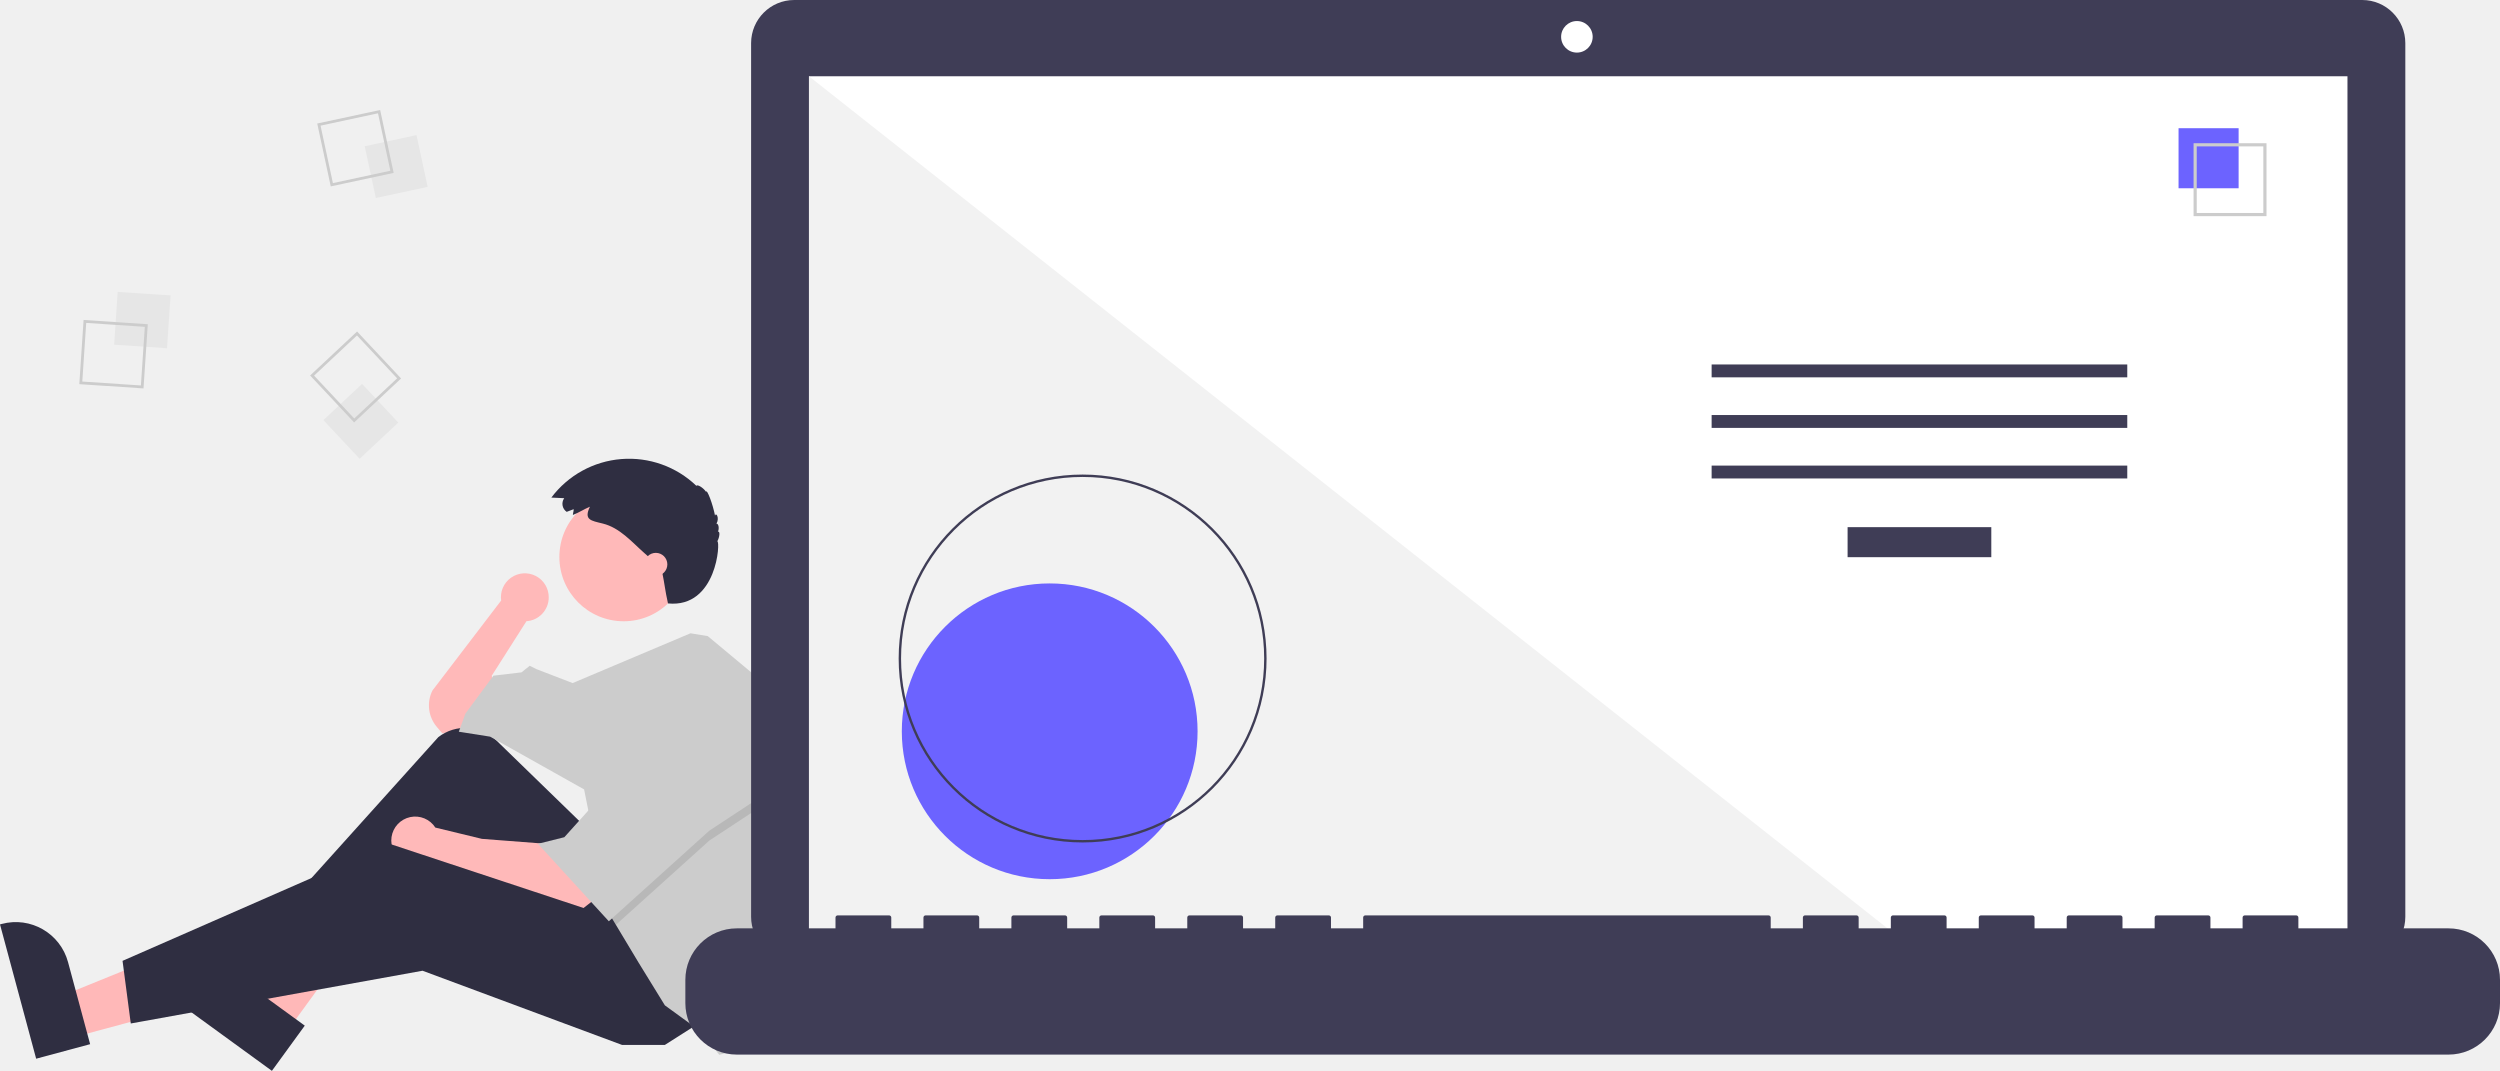
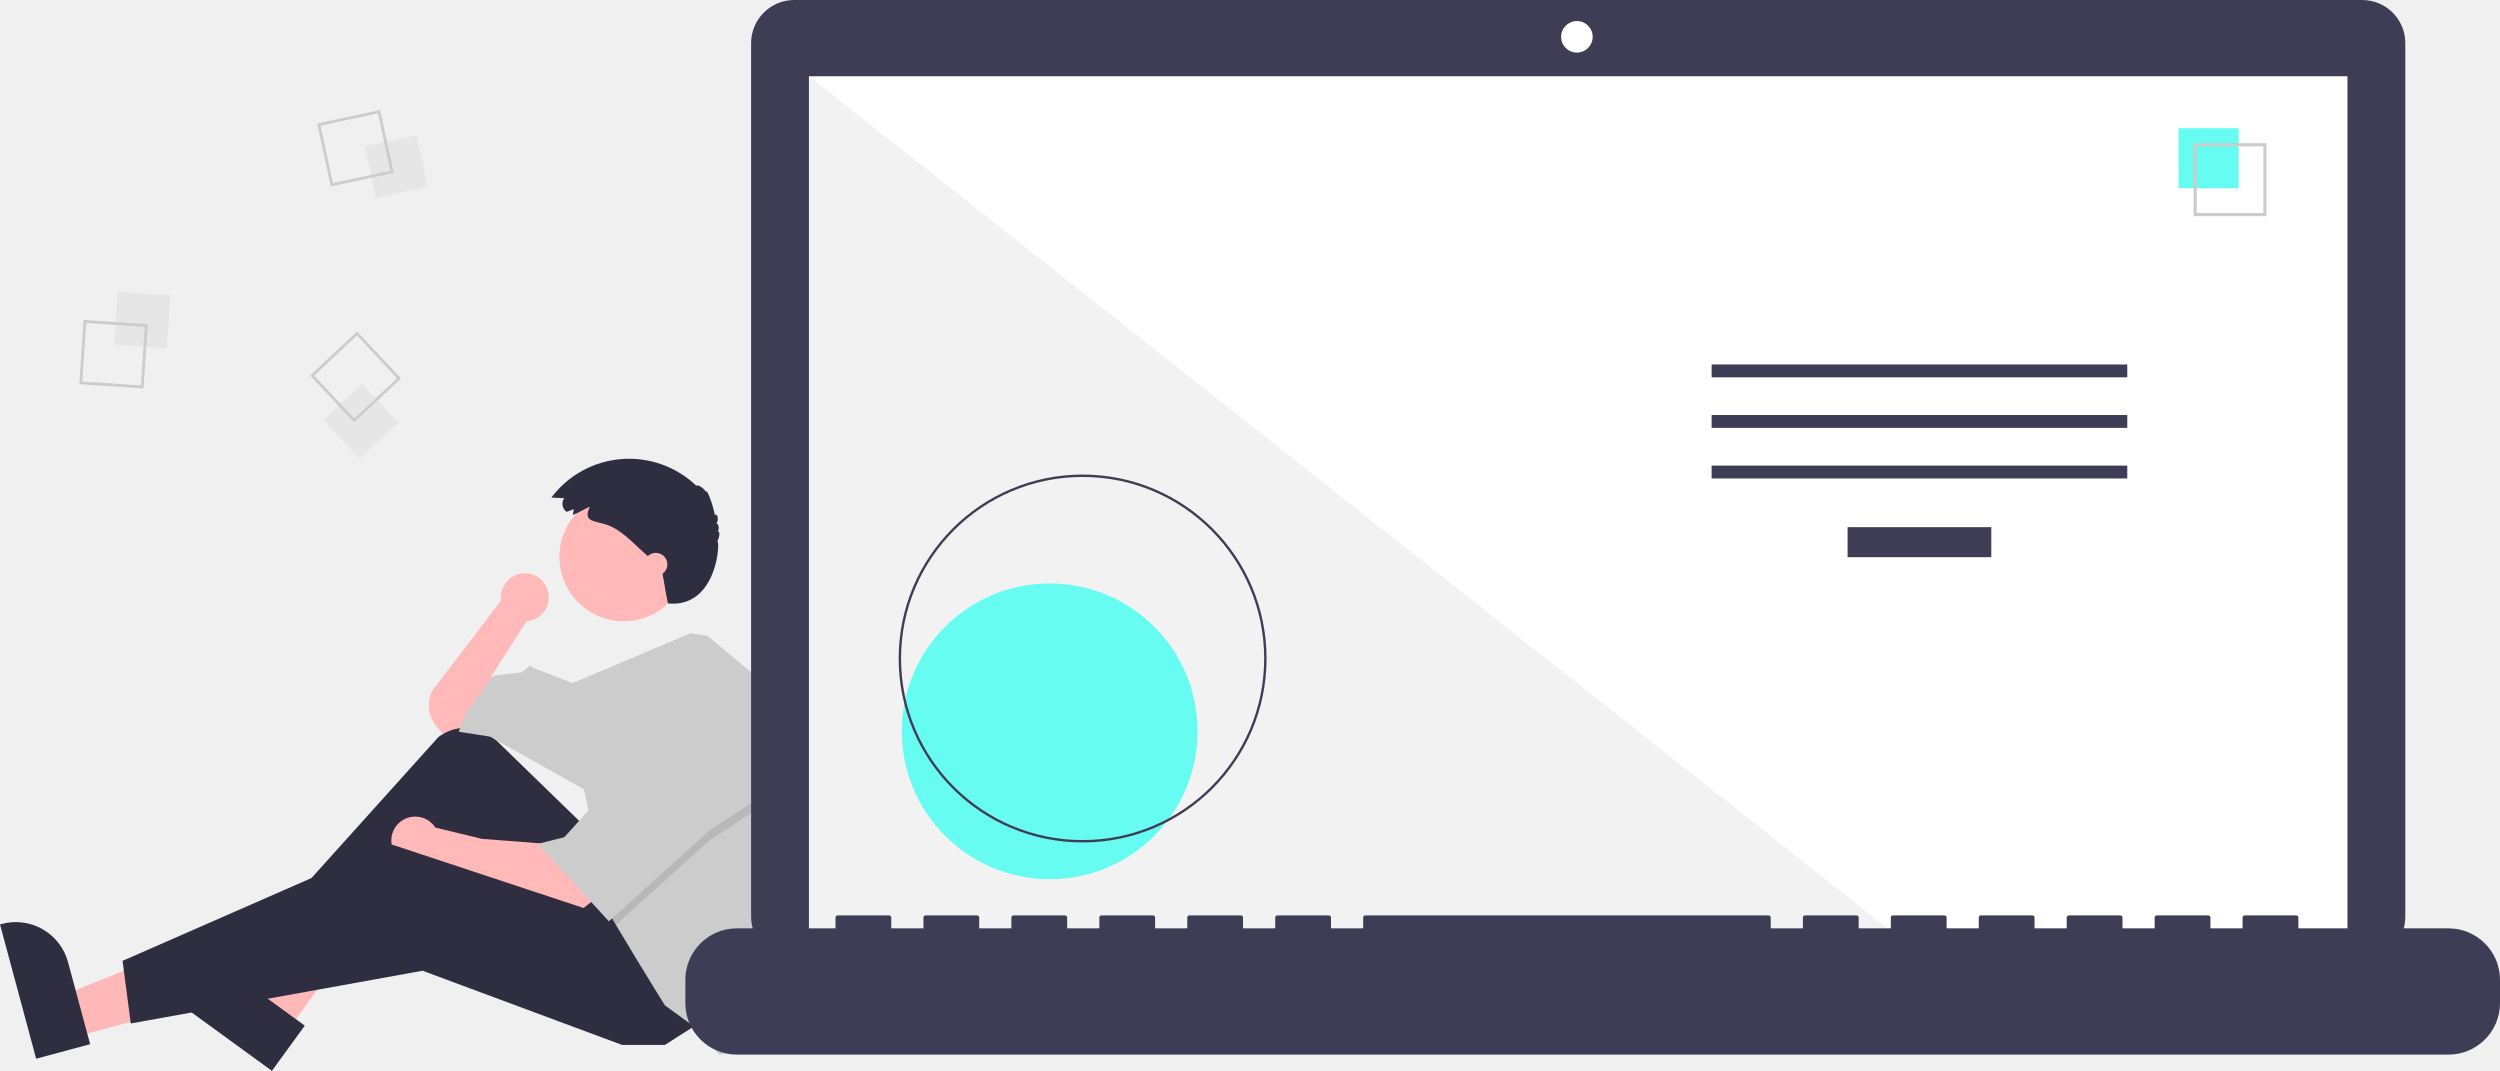
<svg xmlns="http://www.w3.org/2000/svg" data-name="Layer 1" width="1019.484" height="436.681" viewBox="0 0 1019.484 436.681">
  <path d="M314.028,475.274a9.751,9.751,0,1,0-19.407,1.282l-28.014,36.686a13.583,13.583,0,0,0,1.836,14.914l2.198,2.564,10.083-2.017,11.428-10.083L290.806,507.192l14.117-22.183-.018-.016A9.743,9.743,0,0,0,314.028,475.274Z" transform="translate(-90.2579 -231.6594)" fill="#ffb9b9" />
  <polygon points="30.041 422.968 25.468 405.984 88.8 380.265 95.549 405.331 30.041 422.968" fill="#ffb8b8" />
  <path d="M105.002,663.391,90.258,608.629l.693-.187a22.075,22.075,0,0,1,27.054,15.575l0.0.001L127.01,657.466Z" transform="translate(-90.2579 -231.6594)" fill="#2f2e41" />
  <polygon points="117.278 420.254 103.054 409.91 136.185 350.121 157.179 365.388 117.278 420.254" fill="#ffb8b8" />
  <path d="M201.137,668.341,155.271,634.985l.422-.58a22.075,22.075,0,0,1,30.835-4.87l.001.001L214.542,649.908Z" transform="translate(-90.2579 -231.6594)" fill="#2f2e41" />
  <path d="M328.45,568.364l-35.795-34.773a18.076,18.076,0,0,0-23.668-1.322L201.401,607.352l6.05,9.411L271.984,573.069l43.694,57.139,41.678-20.838Z" transform="translate(-90.2579 -231.6594)" fill="#2f2e41" />
  <path d="M312.989,575.758l-26.217-2.017-18.986-4.603a9.753,9.753,0,1,0-1.85,12.656l-.003.014,11.428,4.706,49.072,16.806,6.05-4.706Z" transform="translate(-90.2579 -231.6594)" fill="#ffb9b9" />
  <polygon points="285.92 416.699 271.131 426.11 253.653 426.11 172.315 395.86 53.332 417.371 49.971 391.826 158.871 344.099 254.326 375.693 285.92 416.699" fill="#2f2e41" />
  <circle cx="254.326" cy="227.132" r="26.217" fill="#ffb9b9" />
  <path d="M412.417,563.463a150.631,150.631,0,0,1-7.388,46.592l-1.963,6.037-9.411,43.022-10.083,2.689-7.394-9.411-14.789-10.755L350.634,624.158,341.411,608.791l-2.877-4.8-10.083-50.416-38.317-21.511-12.772-2.017,2.689-7.394,11.428-15.461L302.906,505.847l3.361-2.689,2.689,1.344,14.823,5.71,48.057-20.304,7.031,1.15L403.067,511.225A150.499,150.499,0,0,1,412.417,563.463Z" transform="translate(-90.2579 -231.6594)" fill="#ccc" />
  <polygon points="314.825 325.949 289.281 342.754 251.153 377.131 248.276 372.332 240.209 331.999 242.226 331.999 263.065 293.683 314.825 325.949" opacity="0.1" style="isolation:isolate" />
  <polygon points="263.065 289.649 242.226 327.965 230.126 341.41 219.371 344.099 248.276 375.693 289.281 338.721 314.825 321.915 263.065 289.649" fill="#ccc" />
  <path d="M324.193,439.299l-2.841,1.093a3.965,3.965,0,0,1-1.06-5.507q.023-.034.047-.067l-5.249-.246a39.637,39.637,0,0,1,59.173-4.77c.239-.823,2.844.778,3.908,2.402.357-1.339,2.8,5.135,3.664,9.712.4-1.524,1.938.936.591,3.297.854-.125,1.239,2.059.578,3.276.934-.439.777,2.169-.236,3.911,1.333-.118-.114,27.331-20.114,25.331-1.392-6.397-1-6-2.64-14.226-.763-.81-1.599-1.548-2.433-2.284l-4.513-3.983c-5.247-4.632-10.021-10.348-17.011-12.08-4.804-1.19-7.841-1.458-5.223-6.872-2.365.987-4.574,2.455-6.961,3.372C323.905,440.902,324.239,440.055,324.193,439.299Z" transform="translate(-90.2579 -231.6594)" fill="#2f2e41" />
  <circle cx="267.434" cy="230.157" r="4.706" fill="#ffb9b9" />
  <rect x="137.514" y="351.376" width="21.61" height="21.61" transform="translate(-313.1754 254.4458) rotate(-86.18992)" fill="#e6e6e6" style="isolation:isolate" />
  <path d="M124.344,362.131l26.183,1.744-1.744,26.183-26.183-1.744Zm24.969,2.806-23.906-1.592-1.592,23.906,23.906,1.592Z" transform="translate(-90.2579 -231.6594)" fill="#ccc" />
  <rect x="241.009" y="288.772" width="21.61" height="21.61" transform="translate(-147.5724 -172.0746) rotate(-12.12675)" fill="#e6e6e6" style="isolation:isolate" />
  <path d="M245.278,276.51l5.513,25.655-25.655,5.513-5.513-25.655Zm4.157,24.779-5.033-23.424-23.424,5.033,5.033,23.424Z" transform="translate(-90.2579 -231.6594)" fill="#ccc" />
  <rect x="226.603" y="392.674" width="21.61" height="21.61" transform="translate(-301.9456 39.64172) rotate(-43.12712)" fill="#e6e6e6" style="isolation:isolate" />
  <path d="M253.815,385.997,234.663,403.935l-17.939-19.152,19.152-17.939Zm-19.099,16.326,17.486-16.379-16.379-17.486-17.486,16.379Z" transform="translate(-90.2579 -231.6594)" fill="#ccc" />
  <path d="M1053.535,231.659H414.152a17.598,17.598,0,0,0-17.599,17.598v356.252a17.599,17.599,0,0,0,17.599,17.599H1053.535a17.599,17.599,0,0,0,17.599-17.599V249.258a17.599,17.599,0,0,0-17.599-17.598Z" transform="translate(-90.2579 -231.6594)" fill="#3f3d56" />
  <rect x="329.89" y="31.101" width="627.391" height="353.913" fill="#fff" />
  <circle cx="643.049" cy="15.014" r="6.435" fill="#fff" />
  <polygon points="777.858 385.015 329.89 385.015 329.89 31.102 777.858 385.015" fill="#f2f2f2" style="isolation:isolate" />
-   <circle cx="428.058" cy="298.224" r="60.307" fill="#6c63ff" />
+   <circle cx="428.058" cy="298.224" r="60.307" fill="#66fcf1" />
  <path d="M531.741,575.21a75.016,75.016,0,1,1,75.016-75.016A75.016,75.016,0,0,1,531.741,575.21Zm0-149.051A74.035,74.035,0,1,0,605.776,500.194a74.035,74.035,0,0,0-74.035-74.035Z" transform="translate(-90.2579 -231.6594)" fill="#3f3d56" />
  <rect x="753.437" y="214.97" width="58.605" height="12.246" fill="#3f3d56" />
  <rect x="697.991" y="148.627" width="169.497" height="5.248" fill="#3f3d56" />
  <rect x="697.991" y="169.246" width="169.497" height="5.248" fill="#3f3d56" />
  <rect x="697.991" y="189.866" width="169.497" height="5.248" fill="#3f3d56" />
-   <rect x="888.401" y="52.282" width="24.492" height="24.492" fill="#6c63ff" />
+   <rect x="888.401" y="52.282" width="24.492" height="24.492" fill="#66fcf1" />
  <path d="M1014.522,319.804h-29.74v-29.74h29.74Zm-28.447-1.293h27.154V291.357H986.075Z" transform="translate(-90.2579 -231.6594)" fill="#ccc" />
  <path d="M1088.749,610.239h-61.229v-4.412a.875.875,0,0,0-.875-.875h-20.993a.875.875,0,0,0-.875.875v4.412H991.657v-4.412a.875.875,0,0,0-.875-.875H969.789a.875.875,0,0,0-.875.875h0v4.412H955.794v-4.412a.875.875,0,0,0-.875-.875h-20.993a.875.875,0,0,0-.875.875h0v4.412H919.931v-4.412a.875.875,0,0,0-.875-.875H898.064a.875.875,0,0,0-.875.875v4.412H884.068v-4.412a.875.875,0,0,0-.875-.875H862.201a.875.875,0,0,0-.875.875h0v4.412H848.205v-4.412a.875.875,0,0,0-.875-.875H826.338a.875.875,0,0,0-.875.875h0v4.412H812.343v-4.412a.875.875,0,0,0-.875-.875H647.023a.875.875,0,0,0-.875.875h0v4.412H633.028v-4.412a.875.875,0,0,0-.875-.875H611.161a.875.875,0,0,0-.875.875h0v4.412h-13.121v-4.412a.875.875,0,0,0-.875-.875h-20.993a.875.875,0,0,0-.875.875h0v4.412H561.302v-4.412a.875.875,0,0,0-.875-.875H539.435a.875.875,0,0,0-.875.875h0v4.412H525.44v-4.412a.875.875,0,0,0-.875-.875H503.572a.875.875,0,0,0-.875.875h0v4.412h-13.121v-4.412a.875.875,0,0,0-.875-.875H467.709a.875.875,0,0,0-.875.875v4.412H453.714v-4.412a.875.875,0,0,0-.875-.875H431.846a.875.875,0,0,0-.875.875h0v4.412H390.735A20.993,20.993,0,0,0,369.742,631.232v9.492A20.993,20.993,0,0,0,390.735,661.717h698.014a20.993,20.993,0,0,0,20.993-20.993V631.232A20.993,20.993,0,0,0,1088.749,610.239Z" transform="translate(-90.2579 -231.6594)" fill="#3f3d56" />
</svg>
